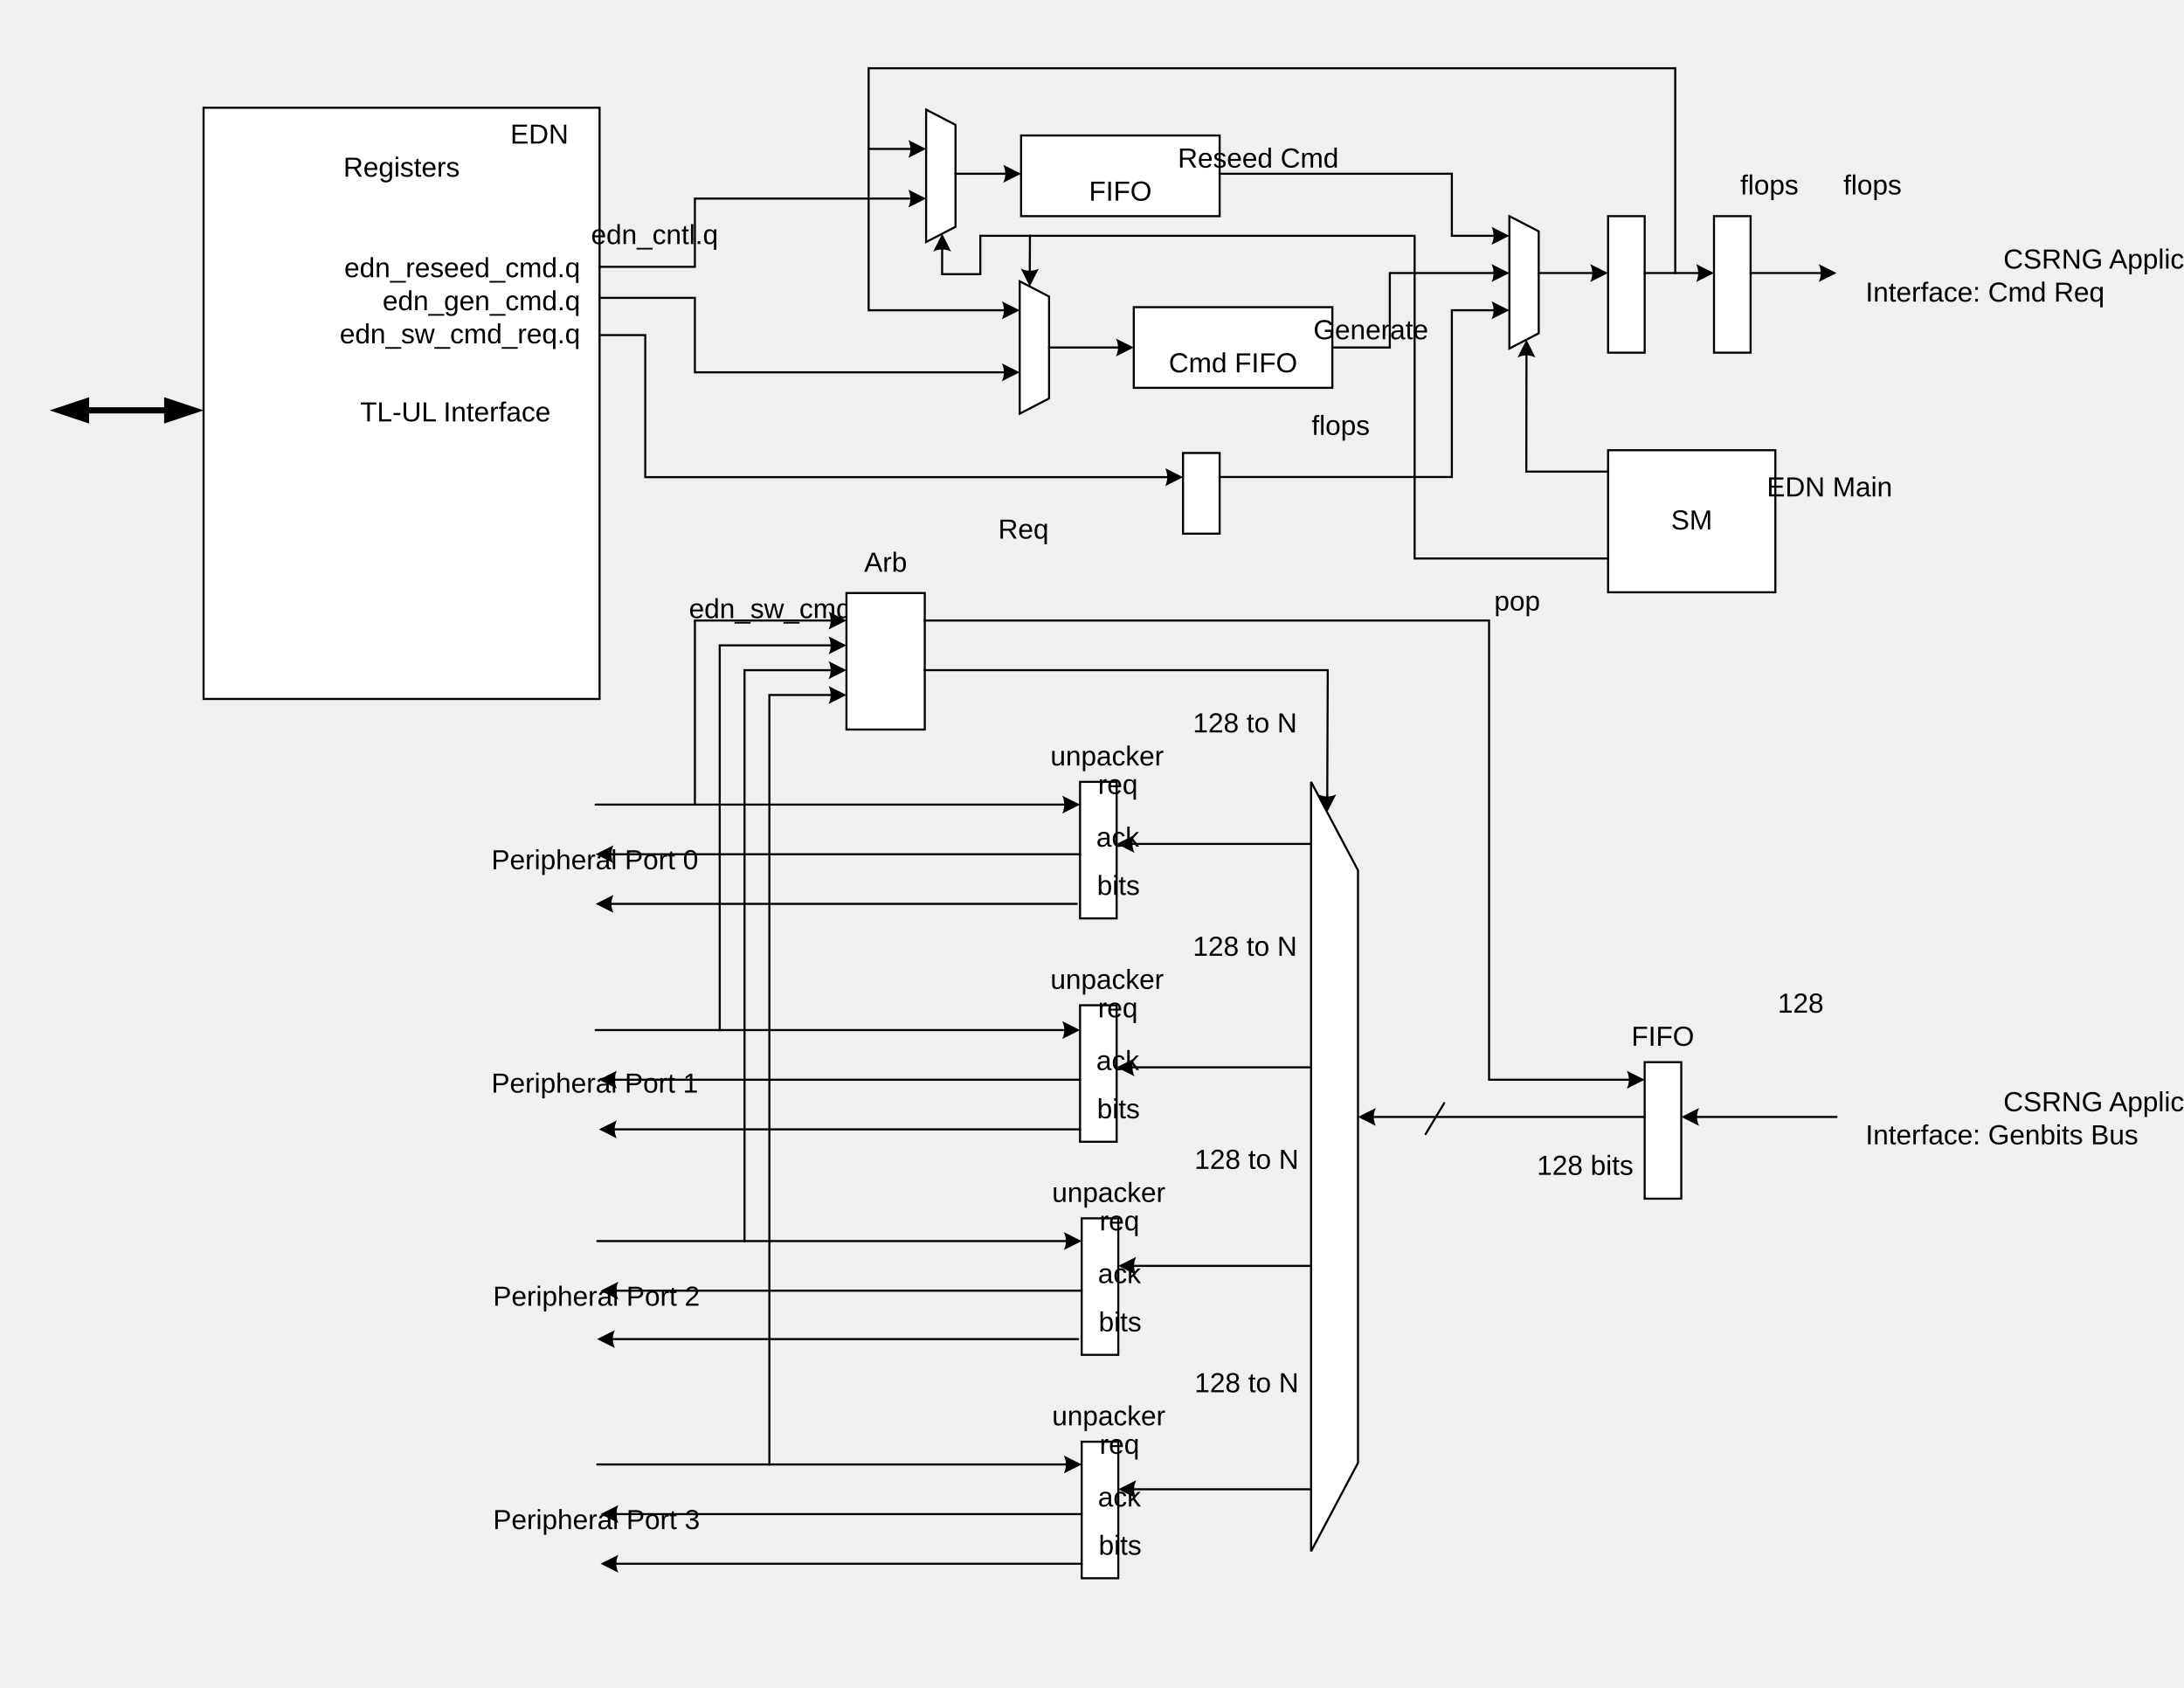
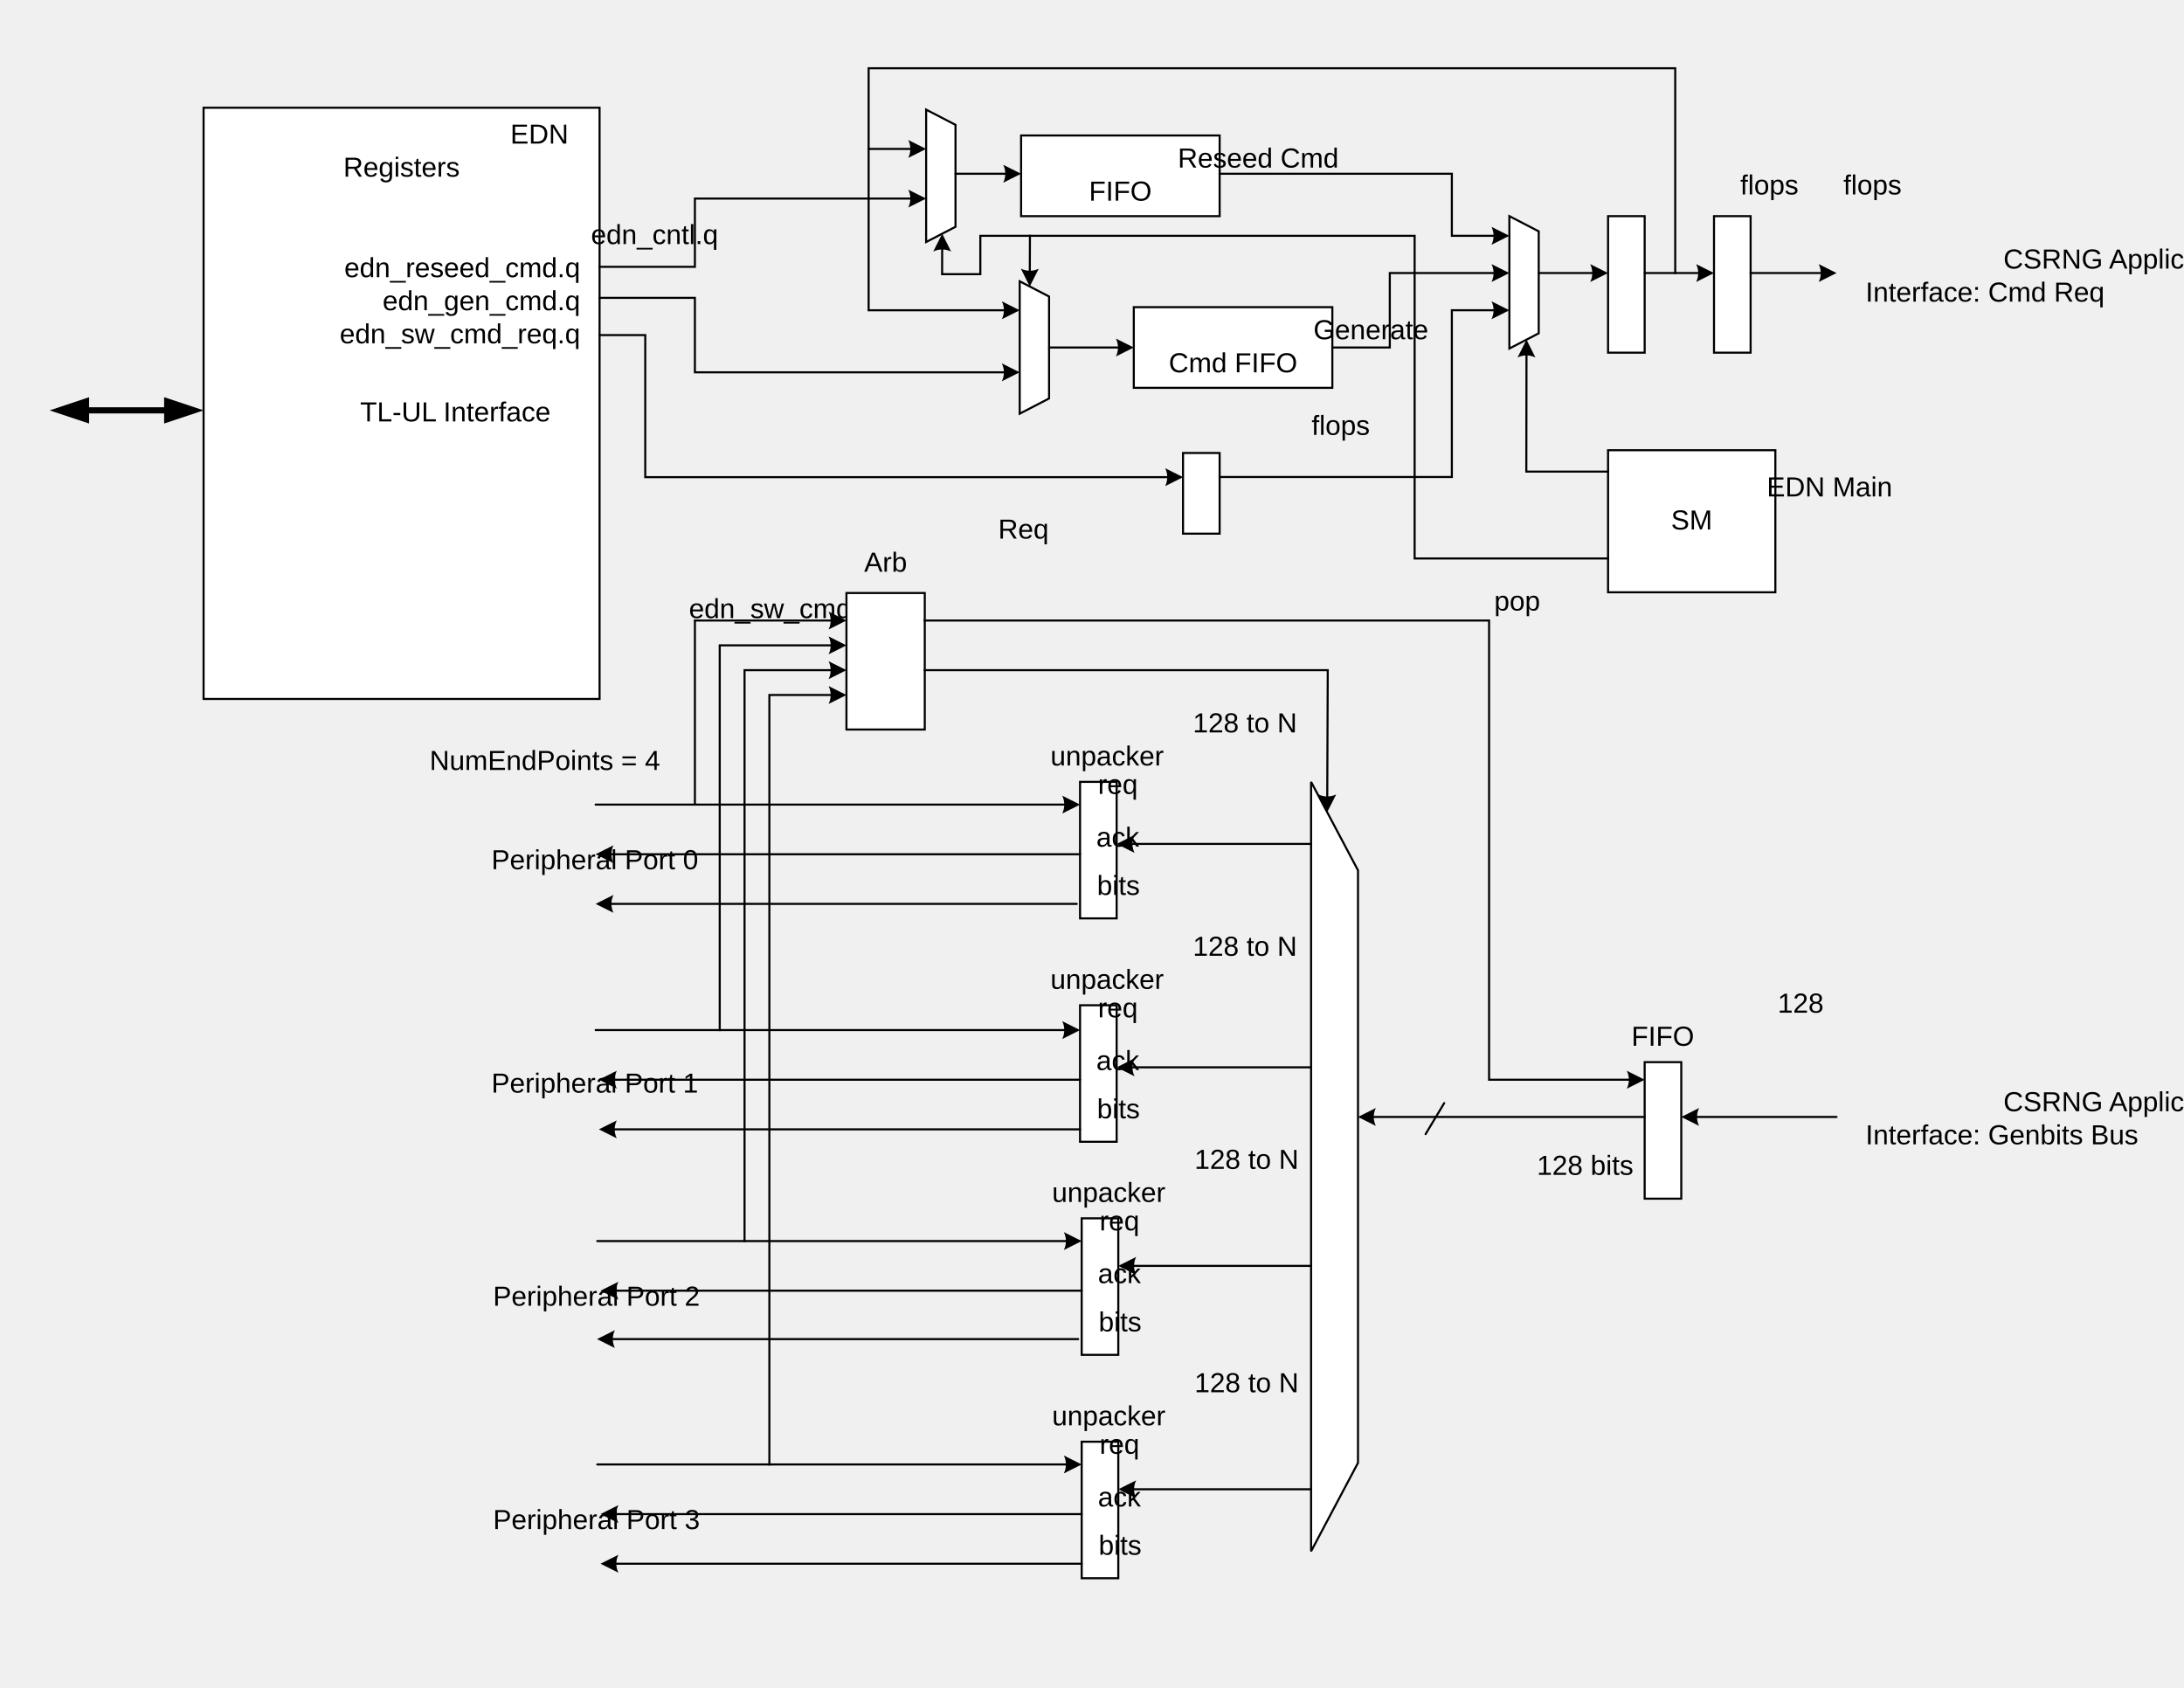
<svg xmlns="http://www.w3.org/2000/svg" xmlns:ns1="http://schemas.microsoft.com/visio/2003/SVGExtensions/" xmlns:xlink="http://www.w3.org/1999/xlink" width="11in" height="8.5in" viewBox="0 0 792 612" xml:space="preserve" color-interpolation-filters="sRGB" class="st12">
  <ns1:documentProperties ns1:langID="1033" ns1:viewMarkup="false">
    <ns1:userDefs>
      <ns1:ud ns1:nameU="msvSubprocessMaster" ns1:prompt="" ns1:val="VT4(Rectangle)" />
      <ns1:ud ns1:nameU="msvNoAutoConnect" ns1:val="VT0(1):26" />
    </ns1:userDefs>
  </ns1:documentProperties>
  <style type="text/css">
	
		.st1 {fill:#ffffff;stroke:#000000;stroke-width:0.75}
		.st2 {fill:#000000;font-family:Arial;font-size:0.833em}
		.st3 {font-size:1em}
		.st4 {fill:none;stroke:none;stroke-width:0.75}
		.st5 {marker-end:url(#mrkr13-21);marker-start:url(#mrkr13-19);stroke:#000000;stroke-linecap:round;stroke-linejoin:round;stroke-width:2.25}
		.st6 {fill:#000000;fill-opacity:1;stroke:#000000;stroke-opacity:1;stroke-width:0.472}
		.st7 {fill:none;stroke:none;stroke-width:0.25}
		.st8 {marker-end:url(#mrkr5-59);stroke:#000000;stroke-linecap:round;stroke-linejoin:round;stroke-width:0.75}
		.st9 {fill:#000000;fill-opacity:1;stroke:#000000;stroke-opacity:1;stroke-width:0.229}
		.st10 {marker-end:url(#mrkr5-59);stroke:#000000;stroke-width:0.75}
		.st11 {stroke:#000000;stroke-linecap:round;stroke-linejoin:round;stroke-width:0.75}
		.st12 {fill:none;fill-rule:evenodd;font-size:12px;overflow:visible;stroke-linecap:square;stroke-miterlimit:3}
	
	</style>
  <defs id="Markers">
    <g id="lend13">
      <path d="M 3 1 L 0 0 L 3 -1 L 3 1 " style="stroke:none" />
    </g>
    <marker id="mrkr13-19" class="st6" ns1:arrowType="13" ns1:arrowSize="2" ns1:setback="6.2" refX="6.2" orient="auto" markerUnits="strokeWidth" overflow="visible">
      <use xlink:href="#lend13" transform="scale(2.12) " />
    </marker>
    <marker id="mrkr13-21" class="st6" ns1:arrowType="13" ns1:arrowSize="2" ns1:setback="6.36" refX="-6.36" orient="auto" markerUnits="strokeWidth" overflow="visible">
      <use xlink:href="#lend13" transform="scale(-2.12,-2.12) " />
    </marker>
    <g id="lend5">
      <path d="M 2 1 L 0 0 L 1.981 -0.993 C 1.672 -0.365 1.673 0.373 1.985 1 " style="stroke:none" />
    </g>
    <marker id="mrkr5-59" class="st9" ns1:arrowType="5" ns1:arrowSize="2" ns1:setback="7.63" refX="-7.63" orient="auto" markerUnits="strokeWidth" overflow="visible">
      <use xlink:href="#lend5" transform="scale(-4.36,-4.36) " />
    </marker>
  </defs>
  <g ns1:mID="0" ns1:index="1" ns1:groupContext="foregroundPage">
    <ns1:userDefs>
      <ns1:ud ns1:nameU="msvThemeOrder" ns1:val="VT0(0):26" />
    </ns1:userDefs>
    <ns1:pageProperties ns1:drawingScale="1" ns1:pageScale="1" ns1:drawingUnits="0" ns1:shadowOffsetX="9" ns1:shadowOffsetY="-9" />
    <ns1:layer ns1:name="Flowchart" ns1:index="0" />
    <g id="shape480-1" ns1:mID="480" ns1:groupContext="shape" transform="translate(73.8258,-358.564)">
      <ns1:textBlock ns1:margins="rect(4,4,4,4)" ns1:verticalAlign="0" />
      <ns1:textRect cx="71.8" cy="504.814" width="143.6" height="214.373" />
      <rect x="0" y="397.627" width="143.6" height="214.373" class="st1" />
      <text x="61.24" y="410.63" class="st2" ns1:langID="1033">
        <ns1:paragraph ns1:horizAlign="1" />
        <ns1:tabList />EDN<ns1:newlineChar />
        <tspan x="50.68" dy="1.2em" class="st3">Registers</tspan>
      </text>
    </g>
    <g id="shape484-5" ns1:mID="484" ns1:groupContext="shape" transform="translate(118.18,-325.627)">
      <ns1:textBlock ns1:margins="rect(4,4,4,4)" ns1:verticalAlign="0" />
      <rect x="0" y="551.545" width="99.246" height="60.455" class="st4" />
    </g>
    <g id="shape490-7" ns1:mID="490" ns1:groupContext="shape" transform="translate(96.0373,-454.907)">
      <ns1:textBlock ns1:margins="rect(4,4,4,4)" />
      <ns1:textRect cx="59.213" cy="558.407" width="118.43" height="107.186" />
      <rect x="0" y="504.814" width="118.425" height="107.186" class="st4" />
      <text x="68.28" y="543.41" class="st2" ns1:langID="1033">
        <ns1:paragraph ns1:horizAlign="2" />
        <ns1:tabList />edn_cntl.q<ns1:newlineChar />
        <tspan x="28.81" dy="1.2em" class="st3">edn_reseed_cmd.q<ns1:newlineChar />
        </tspan>
        <tspan x="42.7" dy="1.2em" class="st3">edn_gen_cmd.q<ns1:newlineChar />
        </tspan>
        <tspan x="24.37" dy="1.2em" class="st3"> </tspan>edn_sw_cmd_req.q</text>
    </g>
    <g id="shape491-13" ns1:mID="491" ns1:groupContext="shape" transform="translate(18,-463.205)">
      <path d="M13.95 612 L14.31 612 L41.52 612" class="st5" />
    </g>
    <g id="shape492-22" ns1:mID="492" ns1:groupContext="shape" transform="translate(73.8258,-411.75)">
      <ns1:textBlock ns1:margins="rect(4,4,4,4)" ns1:verticalAlign="0" />
      <ns1:textRect cx="49.623" cy="581.772" width="99.25" height="60.455" />
      <rect x="0" y="551.545" width="99.246" height="60.455" class="st4" />
      <text x="6.78" y="564.55" class="st2" ns1:langID="1033">
        <ns1:paragraph />
        <ns1:tabList />TL-UL Interface<ns1:newlineChar />
      </text>
    </g>
    <g id="shape589-25" ns1:mID="589" ns1:groupContext="shape" transform="translate(78.0373,-363.375)">
      <ns1:textBlock ns1:margins="rect(4,4,4,4)" ns1:verticalAlign="0" />
      <ns1:textRect cx="68.213" cy="587.25" width="136.43" height="49.5" />
      <rect x="0" y="562.5" width="136.425" height="49.5" class="st4" />
      <text x="46.82" y="587.5" class="st2" ns1:langID="1033">
        <ns1:paragraph ns1:horizAlign="2" />
        <ns1:tabList />
        <ns1:space />
        <ns1:space />
        <ns1:newlineChar />edn_sw_cmd_sts.d  </text>
    </g>
    <g id="shape591-28" ns1:mID="591" ns1:groupContext="shape" transform="translate(230.625,-511.373)">
			</g>
    <g id="shape769-29" ns1:mID="769" ns1:groupContext="shape" transform="translate(90.3555,-284.18)">
      <ns1:textBlock ns1:margins="rect(4,4,4,4)" ns1:verticalAlign="0" />
      <ns1:textRect cx="58.445" cy="599.18" width="116.9" height="25.64" />
      <rect x="0" y="586.36" width="116.89" height="25.64" class="st7" />
      <text x="37.85" y="599.36" class="st2" ns1:langID="1033">
        <ns1:paragraph ns1:horizAlign="2" />
        <ns1:tabList />Peripheral Port 0</text>
    </g>
    <g id="shape957-32" ns1:mID="957" ns1:groupContext="shape" transform="translate(391.668,-279)">
      <rect x="0" y="562.5" width="13.273" height="49.5" class="st1" />
    </g>
    <g id="shape958-34" ns1:mID="958" ns1:groupContext="shape" transform="translate(374.094,-330.617)">
      <ns1:textBlock ns1:margins="rect(4,4,4,4)" />
      <ns1:textRect cx="27.391" cy="599.18" width="54.79" height="25.64" />
      <rect x="0" y="586.36" width="54.782" height="25.64" class="st4" />
      <text x="8.49" y="596.18" class="st2" ns1:langID="1033">
        <ns1:paragraph ns1:horizAlign="1" />
        <ns1:tabList />128 to N <ns1:newlineChar />
        <tspan x="6.82" dy="1.2em" class="st3">unpacker</tspan>
      </text>
    </g>
    <g id="shape1019-38" ns1:mID="1019" ns1:groupContext="shape" transform="translate(306.956,-347.478)">
      <rect x="0" y="562.5" width="28.399" height="49.5" class="st1" />
    </g>
    <g id="shape1020-40" ns1:mID="1020" ns1:groupContext="shape" transform="translate(297,-400.882)">
      <ns1:textBlock ns1:margins="rect(4,4,4,4)" />
      <ns1:textRect cx="24.156" cy="599.18" width="48.32" height="25.64" />
      <rect x="0" y="586.36" width="48.312" height="25.64" class="st4" />
      <text x="14.98" y="596.18" class="st2" ns1:langID="1033">
        <ns1:paragraph ns1:horizAlign="1" />
        <ns1:tabList />Req <ns1:newlineChar />
        <tspan x="16.38" dy="1.2em" class="st3">Arb</tspan>
      </text>
    </g>
    <g id="shape1023-44" ns1:mID="1023" ns1:groupContext="shape" transform="translate(583.145,-397.244)">
      <ns1:textBlock ns1:margins="rect(4,4,4,4)" />
      <ns1:textRect cx="30.332" cy="586.244" width="60.67" height="51.511" />
      <rect x="0" y="560.489" width="60.665" height="51.511" class="st1" />
      <text x="7.55" y="577.24" class="st2" ns1:langID="1033">
        <ns1:paragraph ns1:horizAlign="1" />
        <ns1:tabList />EDN Main <tspan x="22.83" dy="1.2em" class="st3">SM</tspan>
        <ns1:newlineChar />
      </text>
    </g>
    <g id="shape1027-48" ns1:mID="1027" ns1:groupContext="shape" transform="translate(370.287,-533.623)">
      <ns1:textBlock ns1:margins="rect(4,4,4,4)" />
      <ns1:textRect cx="36" cy="597.375" width="72" height="29.25" />
      <rect x="0" y="582.75" width="72" height="29.25" class="st1" />
      <text x="6.82" y="594.38" class="st2" ns1:langID="1033">
        <ns1:paragraph ns1:horizAlign="1" />
        <ns1:tabList />Reseed Cmd <tspan x="24.61" dy="1.2em" class="st3">FIFO</tspan>
      </text>
    </g>
    <g id="shape1109-52" ns1:mID="1109" ns1:groupContext="shape" transform="translate(475.448,-49.5)">
      <path d="M0 579.92 L0 612 L17.01 579.92 L17.01 365.08 L0 333 L0 365.08 L0 579.92 Z" class="st1" />
    </g>
    <g id="shape1112-54" ns1:mID="1112" ns1:groupContext="shape" transform="translate(216,-320.258)">
      <path d="M0 612 L169.95 612" class="st8" />
    </g>
    <g id="shape1113-60" ns1:mID="1113" ns1:groupContext="shape" transform="translate(391.668,921.742) rotate(180)">
      <path d="M0 612 L169.95 612" class="st8" />
    </g>
    <g id="shape1114-65" ns1:mID="1114" ns1:groupContext="shape" transform="translate(390.48,939.742) rotate(180)">
      <path d="M0 612 L168.76 612" class="st8" />
    </g>
    <g id="shape1115-70" ns1:mID="1115" ns1:groupContext="shape" transform="translate(341.195,-320.488)">
      <ns1:textBlock ns1:margins="rect(4,4,4,4)" />
      <ns1:textRect cx="14.2" cy="605.365" width="28.4" height="13.27" />
      <rect x="0" y="598.73" width="28.399" height="13.27" class="st4" />
      <text x="6.97" y="608.36" class="st2" ns1:langID="1033">
        <ns1:paragraph ns1:horizAlign="1" />
        <ns1:tabList />req</text>
    </g>
    <g id="shape1116-73" ns1:mID="1116" ns1:groupContext="shape" transform="translate(341.144,-301.373)">
      <ns1:textBlock ns1:margins="rect(4,4,4,4)" />
      <ns1:textRect cx="14.2" cy="605.365" width="28.4" height="13.27" />
      <rect x="0" y="598.73" width="28.399" height="13.27" class="st4" />
      <text x="6.42" y="608.36" class="st2" ns1:langID="1033">
        <ns1:paragraph ns1:horizAlign="1" />
        <ns1:tabList />ack</text>
    </g>
    <g id="shape1117-76" ns1:mID="1117" ns1:groupContext="shape" transform="translate(341.394,-283.873)">
      <ns1:textBlock ns1:margins="rect(4,4,4,4)" />
      <ns1:textRect cx="14.2" cy="605.365" width="28.4" height="13.27" />
      <rect x="0" y="598.73" width="28.399" height="13.27" class="st4" />
      <text x="6.42" y="608.36" class="st2" ns1:langID="1033">
        <ns1:paragraph ns1:horizAlign="1" />
        <ns1:tabList />bits</text>
    </g>
    <g id="shape1118-79" ns1:mID="1118" ns1:groupContext="shape" transform="translate(102.182,-203.18)">
      <ns1:textBlock ns1:margins="rect(4,4,4,4)" ns1:verticalAlign="0" />
      <ns1:textRect cx="52.532" cy="599.18" width="105.07" height="25.64" />
      <rect x="0" y="586.36" width="105.063" height="25.64" class="st7" />
      <text x="26.02" y="599.36" class="st2" ns1:langID="1033">
        <ns1:paragraph ns1:horizAlign="2" />
        <ns1:tabList />Peripheral Port 1</text>
    </g>
    <g id="shape1119-82" ns1:mID="1119" ns1:groupContext="shape" transform="translate(391.668,-198)">
      <rect x="0" y="562.5" width="13.273" height="49.5" class="st1" />
    </g>
    <g id="shape1120-84" ns1:mID="1120" ns1:groupContext="shape" transform="translate(374.094,-249.617)">
      <ns1:textBlock ns1:margins="rect(4,4,4,4)" />
      <ns1:textRect cx="27.391" cy="599.18" width="54.79" height="25.64" />
      <rect x="0" y="586.36" width="54.782" height="25.64" class="st4" />
      <text x="8.49" y="596.18" class="st2" ns1:langID="1033">
        <ns1:paragraph ns1:horizAlign="1" />
        <ns1:tabList />128 to N <ns1:newlineChar />
        <tspan x="6.82" dy="1.2em" class="st3">unpacker</tspan>
      </text>
    </g>
    <g id="shape1124-88" ns1:mID="1124" ns1:groupContext="shape" transform="translate(341.195,-239.488)">
      <ns1:textBlock ns1:margins="rect(4,4,4,4)" />
      <ns1:textRect cx="14.2" cy="605.365" width="28.4" height="13.27" />
      <rect x="0" y="598.73" width="28.399" height="13.27" class="st4" />
      <text x="6.97" y="608.36" class="st2" ns1:langID="1033">
        <ns1:paragraph ns1:horizAlign="1" />
        <ns1:tabList />req</text>
    </g>
    <g id="shape1125-91" ns1:mID="1125" ns1:groupContext="shape" transform="translate(341.144,-220.373)">
      <ns1:textBlock ns1:margins="rect(4,4,4,4)" />
      <ns1:textRect cx="14.2" cy="605.365" width="28.4" height="13.27" />
      <rect x="0" y="598.73" width="28.399" height="13.27" class="st4" />
      <text x="6.42" y="608.36" class="st2" ns1:langID="1033">
        <ns1:paragraph ns1:horizAlign="1" />
        <ns1:tabList />ack</text>
    </g>
    <g id="shape1126-94" ns1:mID="1126" ns1:groupContext="shape" transform="translate(341.394,-202.873)">
      <ns1:textBlock ns1:margins="rect(4,4,4,4)" />
      <ns1:textRect cx="14.2" cy="605.365" width="28.4" height="13.27" />
      <rect x="0" y="598.73" width="28.399" height="13.27" class="st4" />
      <text x="6.42" y="608.36" class="st2" ns1:langID="1033">
        <ns1:paragraph ns1:horizAlign="1" />
        <ns1:tabList />bits</text>
    </g>
    <g id="shape1127-97" ns1:mID="1127" ns1:groupContext="shape" transform="translate(102.777,-125.922)">
      <ns1:textBlock ns1:margins="rect(4,4,4,4)" ns1:verticalAlign="0" />
      <ns1:textRect cx="52.532" cy="599.18" width="105.07" height="25.64" />
      <rect x="0" y="586.36" width="105.063" height="25.64" class="st7" />
      <text x="26.02" y="599.36" class="st2" ns1:langID="1033">
        <ns1:paragraph ns1:horizAlign="2" />
        <ns1:tabList />Peripheral Port 2</text>
    </g>
    <g id="shape1128-100" ns1:mID="1128" ns1:groupContext="shape" transform="translate(392.262,-120.742)">
      <rect x="0" y="562.5" width="13.273" height="49.5" class="st1" />
    </g>
    <g id="shape1129-102" ns1:mID="1129" ns1:groupContext="shape" transform="translate(374.688,-172.36)">
      <ns1:textBlock ns1:margins="rect(4,4,4,4)" />
      <ns1:textRect cx="27.391" cy="599.18" width="54.79" height="25.64" />
      <rect x="0" y="586.36" width="54.782" height="25.64" class="st4" />
      <text x="8.49" y="596.18" class="st2" ns1:langID="1033">
        <ns1:paragraph ns1:horizAlign="1" />
        <ns1:tabList />128 to N <ns1:newlineChar />
        <tspan x="6.82" dy="1.2em" class="st3">unpacker</tspan>
      </text>
    </g>
    <g id="shape1133-106" ns1:mID="1133" ns1:groupContext="shape" transform="translate(341.789,-162.23)">
      <ns1:textBlock ns1:margins="rect(4,4,4,4)" />
      <ns1:textRect cx="14.2" cy="605.365" width="28.4" height="13.27" />
      <rect x="0" y="598.73" width="28.399" height="13.27" class="st4" />
      <text x="6.97" y="608.36" class="st2" ns1:langID="1033">
        <ns1:paragraph ns1:horizAlign="1" />
        <ns1:tabList />req</text>
    </g>
    <g id="shape1134-109" ns1:mID="1134" ns1:groupContext="shape" transform="translate(341.739,-143.115)">
      <ns1:textBlock ns1:margins="rect(4,4,4,4)" />
      <ns1:textRect cx="14.2" cy="605.365" width="28.4" height="13.27" />
      <rect x="0" y="598.73" width="28.399" height="13.27" class="st4" />
      <text x="6.42" y="608.36" class="st2" ns1:langID="1033">
        <ns1:paragraph ns1:horizAlign="1" />
        <ns1:tabList />ack</text>
    </g>
    <g id="shape1135-112" ns1:mID="1135" ns1:groupContext="shape" transform="translate(341.989,-125.615)">
      <ns1:textBlock ns1:margins="rect(4,4,4,4)" />
      <ns1:textRect cx="14.2" cy="605.365" width="28.4" height="13.27" />
      <rect x="0" y="598.73" width="28.399" height="13.27" class="st4" />
      <text x="6.42" y="608.36" class="st2" ns1:langID="1033">
        <ns1:paragraph ns1:horizAlign="1" />
        <ns1:tabList />bits</text>
    </g>
    <g id="shape1136-115" ns1:mID="1136" ns1:groupContext="shape" transform="translate(90.9497,-44.9224)">
      <ns1:textBlock ns1:margins="rect(4,4,4,4)" ns1:verticalAlign="0" />
      <ns1:textRect cx="58.445" cy="599.18" width="116.9" height="25.64" />
      <rect x="0" y="586.36" width="116.89" height="25.64" class="st7" />
      <text x="37.85" y="599.36" class="st2" ns1:langID="1033">
        <ns1:paragraph ns1:horizAlign="2" />
        <ns1:tabList />Peripheral Port 3</text>
    </g>
    <g id="shape1137-118" ns1:mID="1137" ns1:groupContext="shape" transform="translate(392.262,-39.7424)">
      <rect x="0" y="562.5" width="13.273" height="49.5" class="st1" />
    </g>
    <g id="shape1138-120" ns1:mID="1138" ns1:groupContext="shape" transform="translate(374.688,-91.3599)">
      <ns1:textBlock ns1:margins="rect(4,4,4,4)" />
      <ns1:textRect cx="27.391" cy="599.18" width="54.79" height="25.64" />
      <rect x="0" y="586.36" width="54.782" height="25.64" class="st4" />
      <text x="8.49" y="596.18" class="st2" ns1:langID="1033">
        <ns1:paragraph ns1:horizAlign="1" />
        <ns1:tabList />128 to N <ns1:newlineChar />
        <tspan x="6.82" dy="1.2em" class="st3">unpacker</tspan>
      </text>
    </g>
    <g id="shape1142-124" ns1:mID="1142" ns1:groupContext="shape" transform="translate(341.789,-81.23)">
      <ns1:textBlock ns1:margins="rect(4,4,4,4)" />
      <ns1:textRect cx="14.2" cy="605.365" width="28.4" height="13.27" />
      <rect x="0" y="598.73" width="28.399" height="13.27" class="st4" />
      <text x="6.97" y="608.36" class="st2" ns1:langID="1033">
        <ns1:paragraph ns1:horizAlign="1" />
        <ns1:tabList />req</text>
    </g>
    <g id="shape1143-127" ns1:mID="1143" ns1:groupContext="shape" transform="translate(341.739,-62.115)">
      <ns1:textBlock ns1:margins="rect(4,4,4,4)" />
      <ns1:textRect cx="14.2" cy="605.365" width="28.4" height="13.27" />
      <rect x="0" y="598.73" width="28.399" height="13.27" class="st4" />
      <text x="6.42" y="608.36" class="st2" ns1:langID="1033">
        <ns1:paragraph ns1:horizAlign="1" />
        <ns1:tabList />ack</text>
    </g>
    <g id="shape1144-130" ns1:mID="1144" ns1:groupContext="shape" transform="translate(341.989,-44.615)">
      <ns1:textBlock ns1:margins="rect(4,4,4,4)" />
      <ns1:textRect cx="14.2" cy="605.365" width="28.4" height="13.27" />
      <rect x="0" y="598.73" width="28.399" height="13.27" class="st4" />
      <text x="6.42" y="608.36" class="st2" ns1:langID="1033">
        <ns1:paragraph ns1:horizAlign="1" />
        <ns1:tabList />bits</text>
    </g>
    <g id="shape1145-133" ns1:mID="1145" ns1:groupContext="shape" transform="translate(216,-238.5)">
      <path d="M0 612 L169.95 612" class="st8" />
    </g>
    <g id="shape1146-138" ns1:mID="1146" ns1:groupContext="shape" transform="translate(216.594,-162)">
      <path d="M0 612 L169.95 612" class="st8" />
    </g>
    <g id="shape1147-143" ns1:mID="1147" ns1:groupContext="shape" transform="translate(216.594,-81)">
      <path d="M0 612 L169.95 612" class="st8" />
    </g>
    <g id="shape1148-148" ns1:mID="1148" ns1:groupContext="shape" transform="translate(391.668,1003.5) rotate(180)">
      <path d="M0 612 L168.76 612" class="st8" />
    </g>
    <g id="shape1149-153" ns1:mID="1149" ns1:groupContext="shape" transform="translate(391.668,1021.5) rotate(180)">
      <path d="M0 612 L168.76 612" class="st8" />
    </g>
    <g id="shape1150-158" ns1:mID="1150" ns1:groupContext="shape" transform="translate(392.262,1080) rotate(180)">
      <path d="M0 612 L168.76 612" class="st8" />
    </g>
    <g id="shape1151-163" ns1:mID="1151" ns1:groupContext="shape" transform="translate(390.99,1097.55) rotate(180)">
      <path d="M0 612 L168.76 612" class="st8" />
    </g>
    <g id="shape1152-168" ns1:mID="1152" ns1:groupContext="shape" transform="translate(392.262,1161) rotate(180)">
      <path d="M0 612 L168.76 612" class="st8" />
    </g>
    <g id="shape1153-173" ns1:mID="1153" ns1:groupContext="shape" transform="translate(392.262,1179) rotate(180)">
      <path d="M0 612 L168.76 612" class="st8" />
    </g>
    <g id="shape1155-178" ns1:mID="1155" ns1:groupContext="shape" transform="translate(261,-238.5)">
      <path d="M0 612 L0 472.5 L40.23 472.5" class="st10" />
    </g>
    <g id="shape1156-183" ns1:mID="1156" ns1:groupContext="shape" transform="translate(270,-162)">
      <path d="M0 612 L0 405 L31.23 405" class="st10" />
    </g>
    <g id="shape1157-188" ns1:mID="1157" ns1:groupContext="shape" transform="translate(279,-81)">
      <path d="M0 612 L0 333 L22.23 333" class="st10" />
    </g>
    <g id="shape1158-193" ns1:mID="1158" ns1:groupContext="shape" transform="translate(596.418,-177.371)">
      <rect x="0" y="562.5" width="13.273" height="49.5" class="st1" />
    </g>
    <g id="shape1159-195" ns1:mID="1159" ns1:groupContext="shape" transform="translate(578.844,-228.989)">
      <ns1:textBlock ns1:margins="rect(4,4,4,4)" />
      <ns1:textRect cx="24.156" cy="599.18" width="48.32" height="25.64" />
      <rect x="0" y="586.36" width="48.312" height="25.64" class="st4" />
      <text x="15.81" y="596.18" class="st2" ns1:langID="1033">
        <ns1:paragraph ns1:horizAlign="1" />
        <ns1:tabList />128 <tspan x="12.77" dy="1.2em" class="st3">FIFO</tspan>
      </text>
    </g>
    <g id="shape1160-199" ns1:mID="1160" ns1:groupContext="shape" transform="translate(475.448,918) rotate(180)">
      <path d="M0 612 L64.78 612" class="st8" />
    </g>
    <g id="shape1161-204" ns1:mID="1161" ns1:groupContext="shape" transform="translate(475.448,999) rotate(180)">
      <path d="M0 612 L64.78 612" class="st8" />
    </g>
    <g id="shape1162-209" ns1:mID="1162" ns1:groupContext="shape" transform="translate(475.448,1071) rotate(180)">
      <path d="M0 612 L64.19 612" class="st8" />
    </g>
    <g id="shape1163-214" ns1:mID="1163" ns1:groupContext="shape" transform="translate(475.448,1152) rotate(180)">
      <path d="M0 612 L64.19 612" class="st8" />
    </g>
    <g id="shape1164-219" ns1:mID="1164" ns1:groupContext="shape" transform="translate(596.418,1017) rotate(180)">
      <path d="M0 612 L98.24 612" class="st8" />
    </g>
    <g id="shape1165-224" ns1:mID="1165" ns1:groupContext="shape" transform="translate(666,1017) rotate(180)">
      <path d="M0 612 L50.59 612" class="st8" />
    </g>
    <g id="shape1169-229" ns1:mID="1169" ns1:groupContext="shape" transform="translate(335.356,-317.489)">
      <path d="M0 560.49 L146.14 560.49 L145.95 606.28" class="st10" />
    </g>
    <g id="shape1170-234" ns1:mID="1170" ns1:groupContext="shape" transform="translate(335.356,-220.5)">
      <path d="M0 445.5 L204.64 445.5 L204.64 612 L255.34 612" class="st10" />
    </g>
    <g id="shape1171-239" ns1:mID="1171" ns1:groupContext="shape" transform="translate(486,-387)">
      <ns1:textBlock ns1:margins="rect(4,4,4,4)" />
      <ns1:textRect cx="14.2" cy="605.365" width="28.4" height="13.27" />
      <rect x="0" y="598.73" width="28.399" height="13.27" class="st4" />
      <text x="5.86" y="608.36" class="st2" ns1:langID="1033">
        <ns1:paragraph ns1:horizAlign="1" />
        <ns1:tabList />pop</text>
    </g>
    <g id="shape1172-242" ns1:mID="1172" ns1:groupContext="shape" transform="translate(1048.51,714.846) rotate(120.964)">
      <path d="M0 612 L13.12 612" class="st11" />
    </g>
    <g id="shape1173-245" ns1:mID="1173" ns1:groupContext="shape" transform="translate(500.688,-182.365)">
      <ns1:textBlock ns1:margins="rect(4,4,4,4)" />
      <ns1:textRect cx="24.156" cy="605.365" width="48.32" height="13.27" />
      <rect x="0" y="598.73" width="48.312" height="13.27" class="st4" />
      <text x="6.64" y="608.36" class="st2" ns1:langID="1033">
        <ns1:paragraph ns1:horizAlign="1" />
        <ns1:tabList />128 bits</text>
    </g>
    <g id="shape1174-248" ns1:mID="1174" ns1:groupContext="shape" transform="translate(335.851,-524.25)">
      <path d="M0 606.48 L0 612 L10.65 606.48 L10.65 569.52 L0 564 L0 569.52 L0 606.48 Z" class="st1" />
    </g>
    <g id="shape1177-250" ns1:mID="1177" ns1:groupContext="shape" transform="translate(346.5,-549)">
      <path d="M0 612 L18.06 612" class="st8" />
    </g>
    <g id="shape1178-255" ns1:mID="1178" ns1:groupContext="shape" transform="translate(411.156,-471.375)">
      <ns1:textBlock ns1:margins="rect(4,4,4,4)" />
      <ns1:textRect cx="36" cy="597.375" width="72" height="29.25" />
      <rect x="0" y="582.75" width="72" height="29.25" class="st1" />
      <text x="15.15" y="594.38" class="st2" ns1:langID="1033">
        <ns1:paragraph ns1:horizAlign="1" />
        <ns1:tabList />Generate <tspan x="12.67" dy="1.2em" class="st3">Cmd FIFO</tspan>
      </text>
    </g>
    <g id="shape1179-259" ns1:mID="1179" ns1:groupContext="shape" transform="translate(369.782,-462.002)">
      <path d="M0 606.48 L0 612 L10.65 606.48 L10.65 569.52 L0 564 L0 569.52 L0 606.48 Z" class="st1" />
    </g>
    <g id="shape1181-261" ns1:mID="1181" ns1:groupContext="shape" transform="translate(547.351,-485.627)">
      <path d="M0 606.48 L0 612 L10.65 606.48 L10.65 569.52 L0 564 L0 569.52 L0 606.48 Z" class="st1" />
    </g>
    <g id="shape1182-263" ns1:mID="1182" ns1:groupContext="shape" transform="translate(583.145,-484.123)">
      <rect x="0" y="562.5" width="13.273" height="49.5" class="st1" />
    </g>
    <g id="shape1183-265" ns1:mID="1183" ns1:groupContext="shape" transform="translate(621.563,-484.123)">
      <rect x="0" y="562.5" width="13.273" height="49.5" class="st1" />
    </g>
    <g id="shape1184-267" ns1:mID="1184" ns1:groupContext="shape" transform="translate(429.014,-418.5)">
      <rect x="0" y="582.75" width="13.273" height="29.25" class="st1" />
    </g>
    <g id="shape1186-269" ns1:mID="1186" ns1:groupContext="shape" transform="translate(575.803,-535.5)">
      <ns1:textBlock ns1:margins="rect(4,4,4,4)" />
      <ns1:textRect cx="15.848" cy="603" width="31.7" height="18" />
      <rect x="0" y="594" width="31.697" height="18" class="st4" />
      <text x="5.29" y="606" class="st2" ns1:langID="1033">
        <ns1:paragraph ns1:horizAlign="1" />
        <ns1:tabList />flops</text>
    </g>
    <g id="shape1187-272" ns1:mID="1187" ns1:groupContext="shape" transform="translate(614.222,-535.5)">
      <ns1:textBlock ns1:margins="rect(4,4,4,4)" />
      <ns1:textRect cx="14.822" cy="603" width="29.65" height="18" />
      <rect x="0" y="594" width="29.645" height="18" class="st4" />
      <text x="4.26" y="606" class="st2" ns1:langID="1033">
        <ns1:paragraph ns1:horizAlign="1" />
        <ns1:tabList />flops</text>
    </g>
    <g id="shape1188-275" ns1:mID="1188" ns1:groupContext="shape" transform="translate(420.272,-448.312)">
      <ns1:textBlock ns1:margins="rect(4,4,4,4)" />
      <ns1:textRect cx="15.928" cy="603" width="31.86" height="18" />
      <rect x="0" y="594" width="31.855" height="18" class="st4" />
      <text x="5.37" y="606" class="st2" ns1:langID="1033">
        <ns1:paragraph ns1:horizAlign="1" />
        <ns1:tabList />flops</text>
    </g>
    <g id="shape1189-278" ns1:mID="1189" ns1:groupContext="shape" transform="translate(483.156,-486)">
      <path d="M0 612 L20.84 612 L20.84 585 L58.47 585" class="st10" />
    </g>
    <g id="shape1190-283" ns1:mID="1190" ns1:groupContext="shape" transform="translate(558,-513)">
      <path d="M0 612 L19.42 612" class="st8" />
    </g>
    <g id="shape1191-288" ns1:mID="1191" ns1:groupContext="shape" transform="translate(596.418,-513)">
      <path d="M0 612 L19.42 612" class="st8" />
    </g>
    <g id="shape1192-293" ns1:mID="1192" ns1:groupContext="shape" transform="translate(634.836,-513)">
      <path d="M0 612 L25.44 612" class="st8" />
    </g>
    <g id="shape1193-298" ns1:mID="1193" ns1:groupContext="shape" transform="translate(217.425,-515.25)">
      <path d="M0 612 L34.57 612 L34.57 587.25 L112.7 587.25" class="st10" />
    </g>
    <g id="shape1194-303" ns1:mID="1194" ns1:groupContext="shape" transform="translate(315,-513)">
      <path d="M292.5 612 L292.5 537.75 L0 537.75 L0 567 L15.13 567" class="st10" />
    </g>
    <g id="shape1195-308" ns1:mID="1195" ns1:groupContext="shape" transform="translate(217.425,-477)">
      <path d="M0 585 L34.57 585 L34.57 612 L146.63 612" class="st10" />
    </g>
    <g id="shape1196-313" ns1:mID="1196" ns1:groupContext="shape" transform="translate(315,-499.5)">
      <path d="M0 553.5 L0 612 L49.06 612" class="st10" />
    </g>
    <g id="shape1197-318" ns1:mID="1197" ns1:groupContext="shape" transform="translate(217.425,-438.989)">
      <path d="M0 560.49 L16.57 560.49 L16.57 612 L205.87 612" class="st10" />
    </g>
    <g id="shape1198-323" ns1:mID="1198" ns1:groupContext="shape" transform="translate(442.287,-439.045)">
      <path d="M0 612 L84.21 612 L84.21 551.54 L99.34 551.54" class="st10" />
    </g>
    <g id="shape1201-328" ns1:mID="1201" ns1:groupContext="shape" transform="translate(442.287,-526.5)">
      <path d="M0 589.5 L84.21 589.5 L84.21 612 L99.34 612" class="st10" />
    </g>
    <g id="shape1203-333" ns1:mID="1203" ns1:groupContext="shape" transform="translate(380.431,-486)">
      <path d="M0 612 L25 612" class="st8" />
    </g>
    <g id="shape1205-338" ns1:mID="1205" ns1:groupContext="shape" transform="translate(553.5,-441)">
      <path d="M29.64 612 L0 612 L0.06 569.87" class="st10" />
    </g>
    <g id="shape1206-343" ns1:mID="1206" ns1:groupContext="shape" transform="translate(373.427,-409.5)">
      <path d="M209.72 612 L139.57 612 L139.57 495 L0.07 495 L0.02 507.67" class="st10" />
    </g>
    <g id="shape1208-348" ns1:mID="1208" ns1:groupContext="shape" transform="translate(341.645,-512.585)">
      <path d="M31.86 598.09 L13.86 598.09 L13.86 612 L0 612 L0.02 603.04" class="st10" />
    </g>
    <g id="shape1209-353" ns1:mID="1209" ns1:groupContext="shape" transform="translate(672.504,-501.983)">
      <ns1:textBlock ns1:margins="rect(4,4,4,4)" ns1:verticalAlign="0" />
      <ns1:textRect cx="49.623" cy="599.18" width="99.25" height="25.64" />
      <rect x="0" y="586.36" width="99.246" height="25.64" class="st7" />
      <text x="4" y="599.36" class="st2" ns1:langID="1033">
        <ns1:paragraph />
        <ns1:tabList />CSRNG Application<ns1:newlineChar />
        <tspan x="4" dy="1.2em" class="st3">Interface: Cmd Req</tspan>
      </text>
    </g>
    <g id="shape1210-357" ns1:mID="1210" ns1:groupContext="shape" transform="translate(672.504,-196.43)">
      <ns1:textBlock ns1:margins="rect(4,4,4,4)" ns1:verticalAlign="0" />
      <ns1:textRect cx="58.445" cy="599.18" width="116.9" height="25.64" />
      <rect x="0" y="586.36" width="116.89" height="25.64" class="st7" />
      <text x="4" y="599.36" class="st2" ns1:langID="1033">
        <ns1:paragraph />
        <ns1:tabList />CSRNG Application<ns1:newlineChar />
        <tspan x="4" dy="1.2em" class="st3">Interface: Genbits Bus</tspan>
      </text>
    </g>
    <g id="shape1217-361" ns1:mID="1217" ns1:groupContext="shape" transform="translate(252,-387)">
      <path d="M0 612 L49.23 612" class="st8" />
    </g>
    <g id="shape1218-366" ns1:mID="1218" ns1:groupContext="shape" transform="translate(-360,291.742) rotate(-90)">
      <path d="M0 612 L66.74 612" class="st11" />
    </g>
+     <g id="shape1219-369" ns1:mID="1219" ns1:groupContext="shape" transform="translate(76.5548,-320.18)">
+       <ns1:textBlock ns1:margins="rect(4,4,4,4)" ns1:verticalAlign="0" />
+       <ns1:textRect cx="58.445" cy="599.18" width="116.9" height="25.64" />
+       <rect x="0" y="586.36" width="116.89" height="25.64" class="st7" />
+       <text x="29.23" y="599.36" class="st2" ns1:langID="1033">
+         <ns1:paragraph ns1:horizAlign="2" />
+         <ns1:tabList />NumEndPoints = 4</text>
+     </g>
  </g>
</svg>
